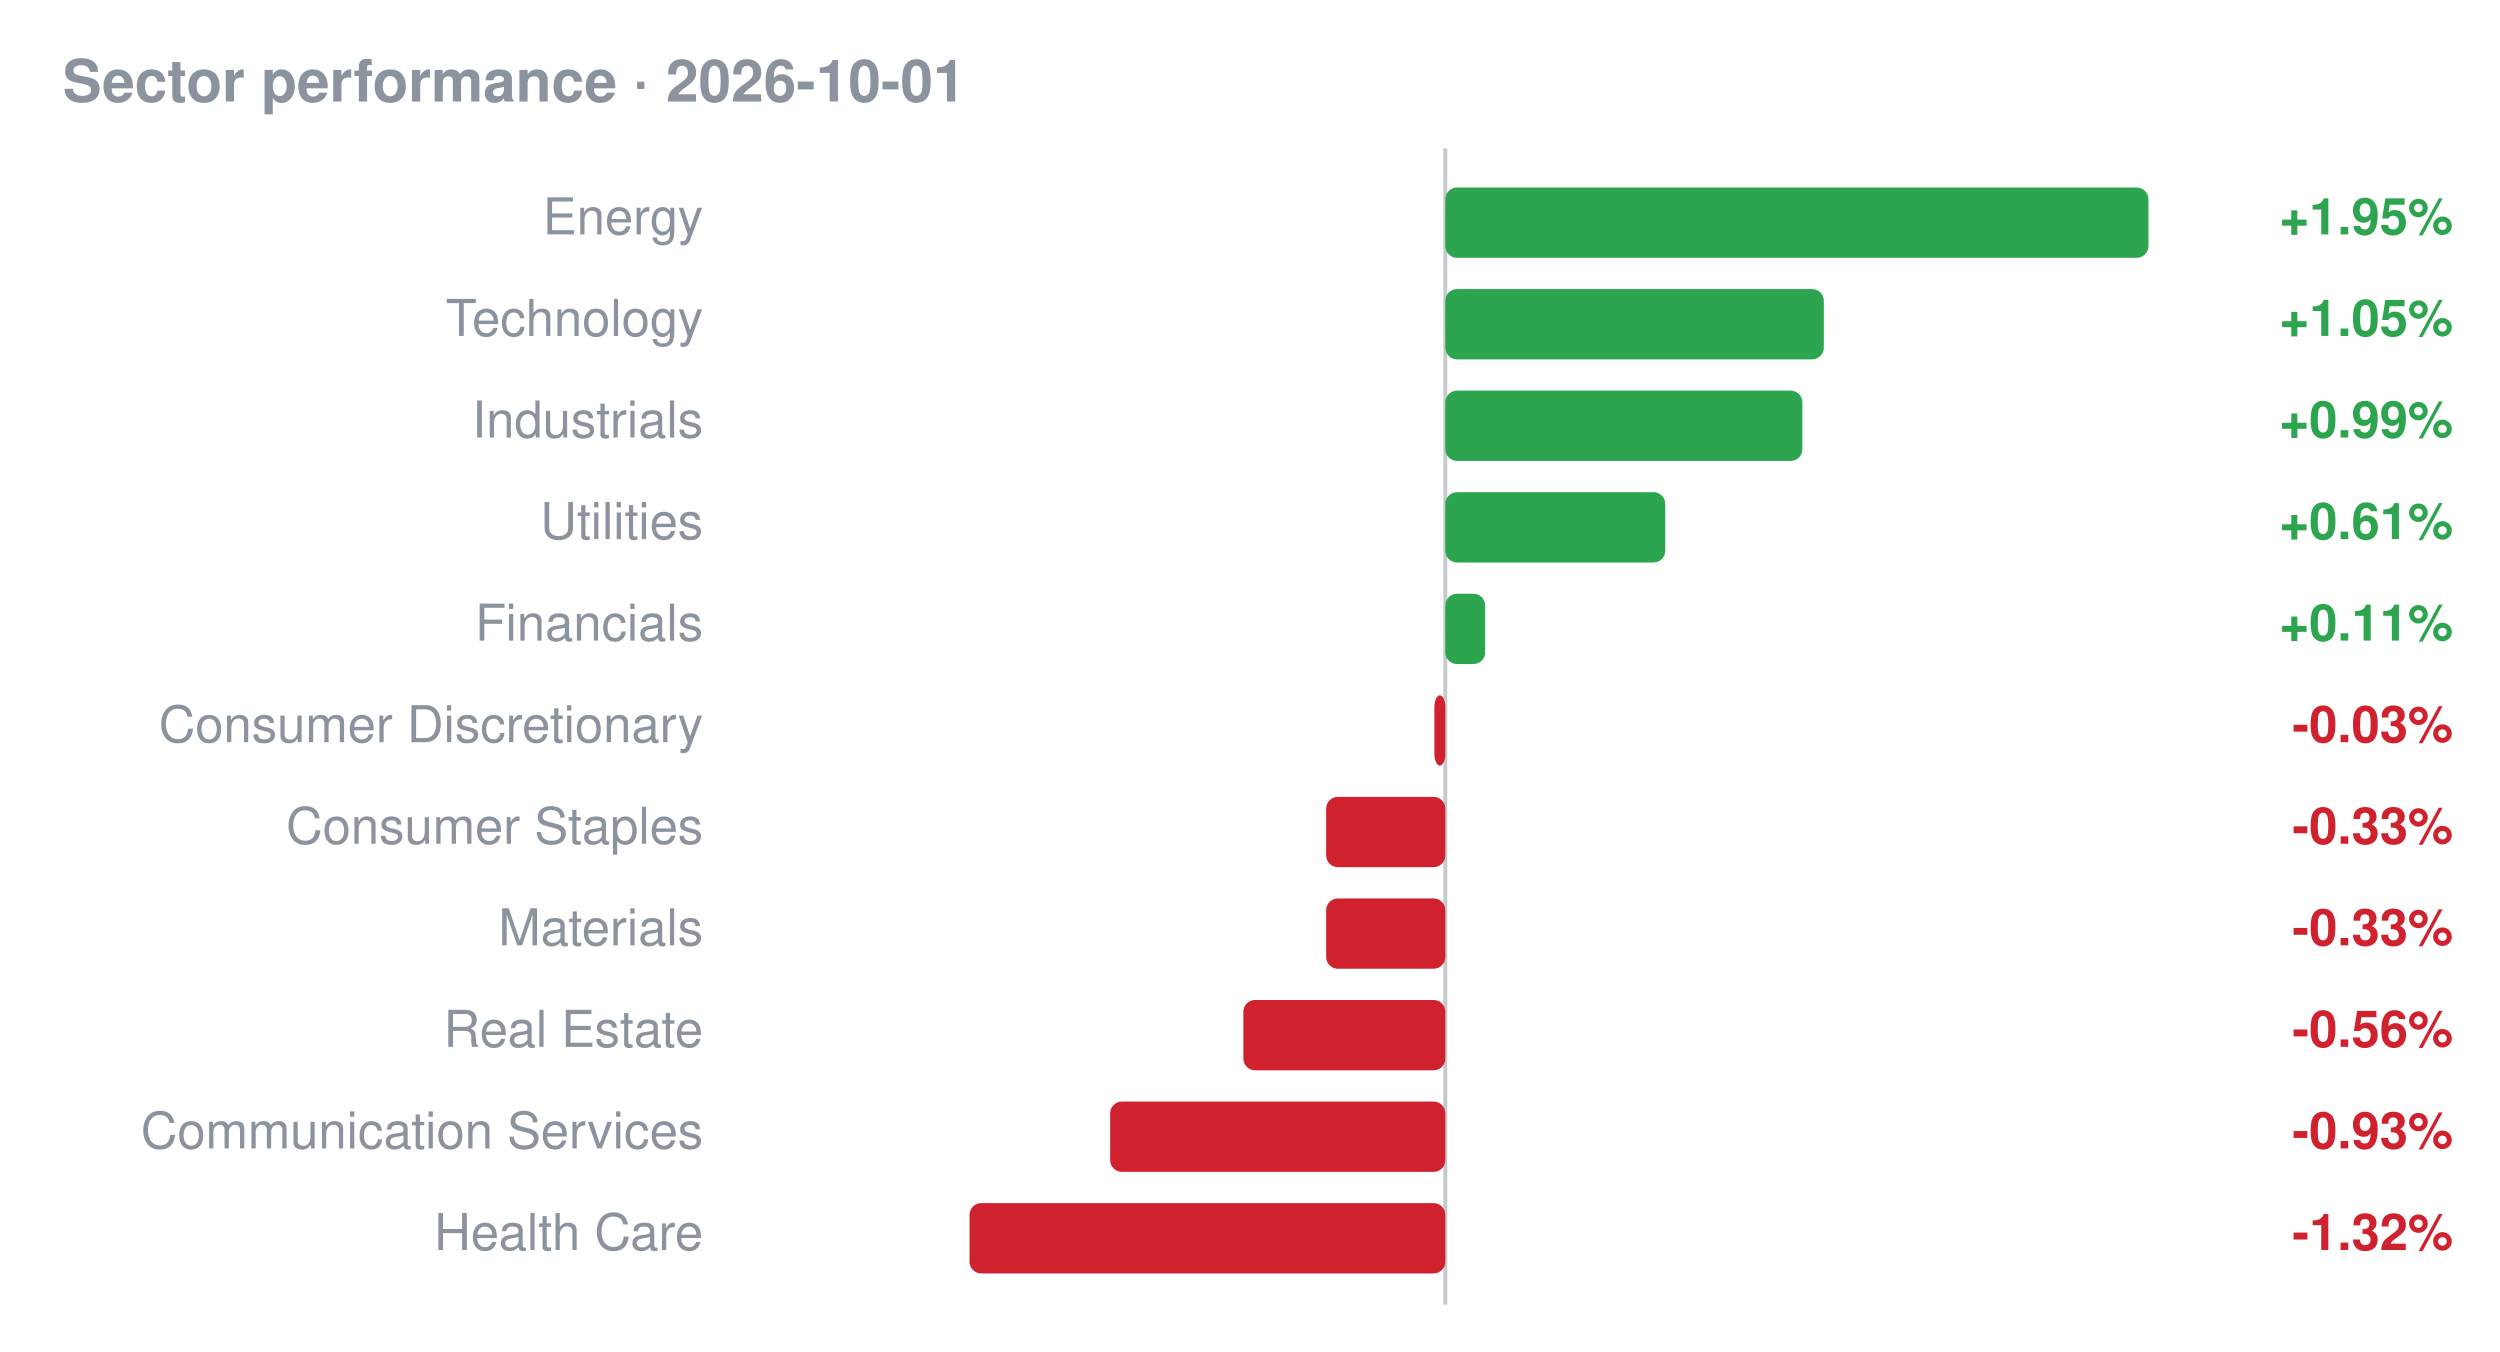
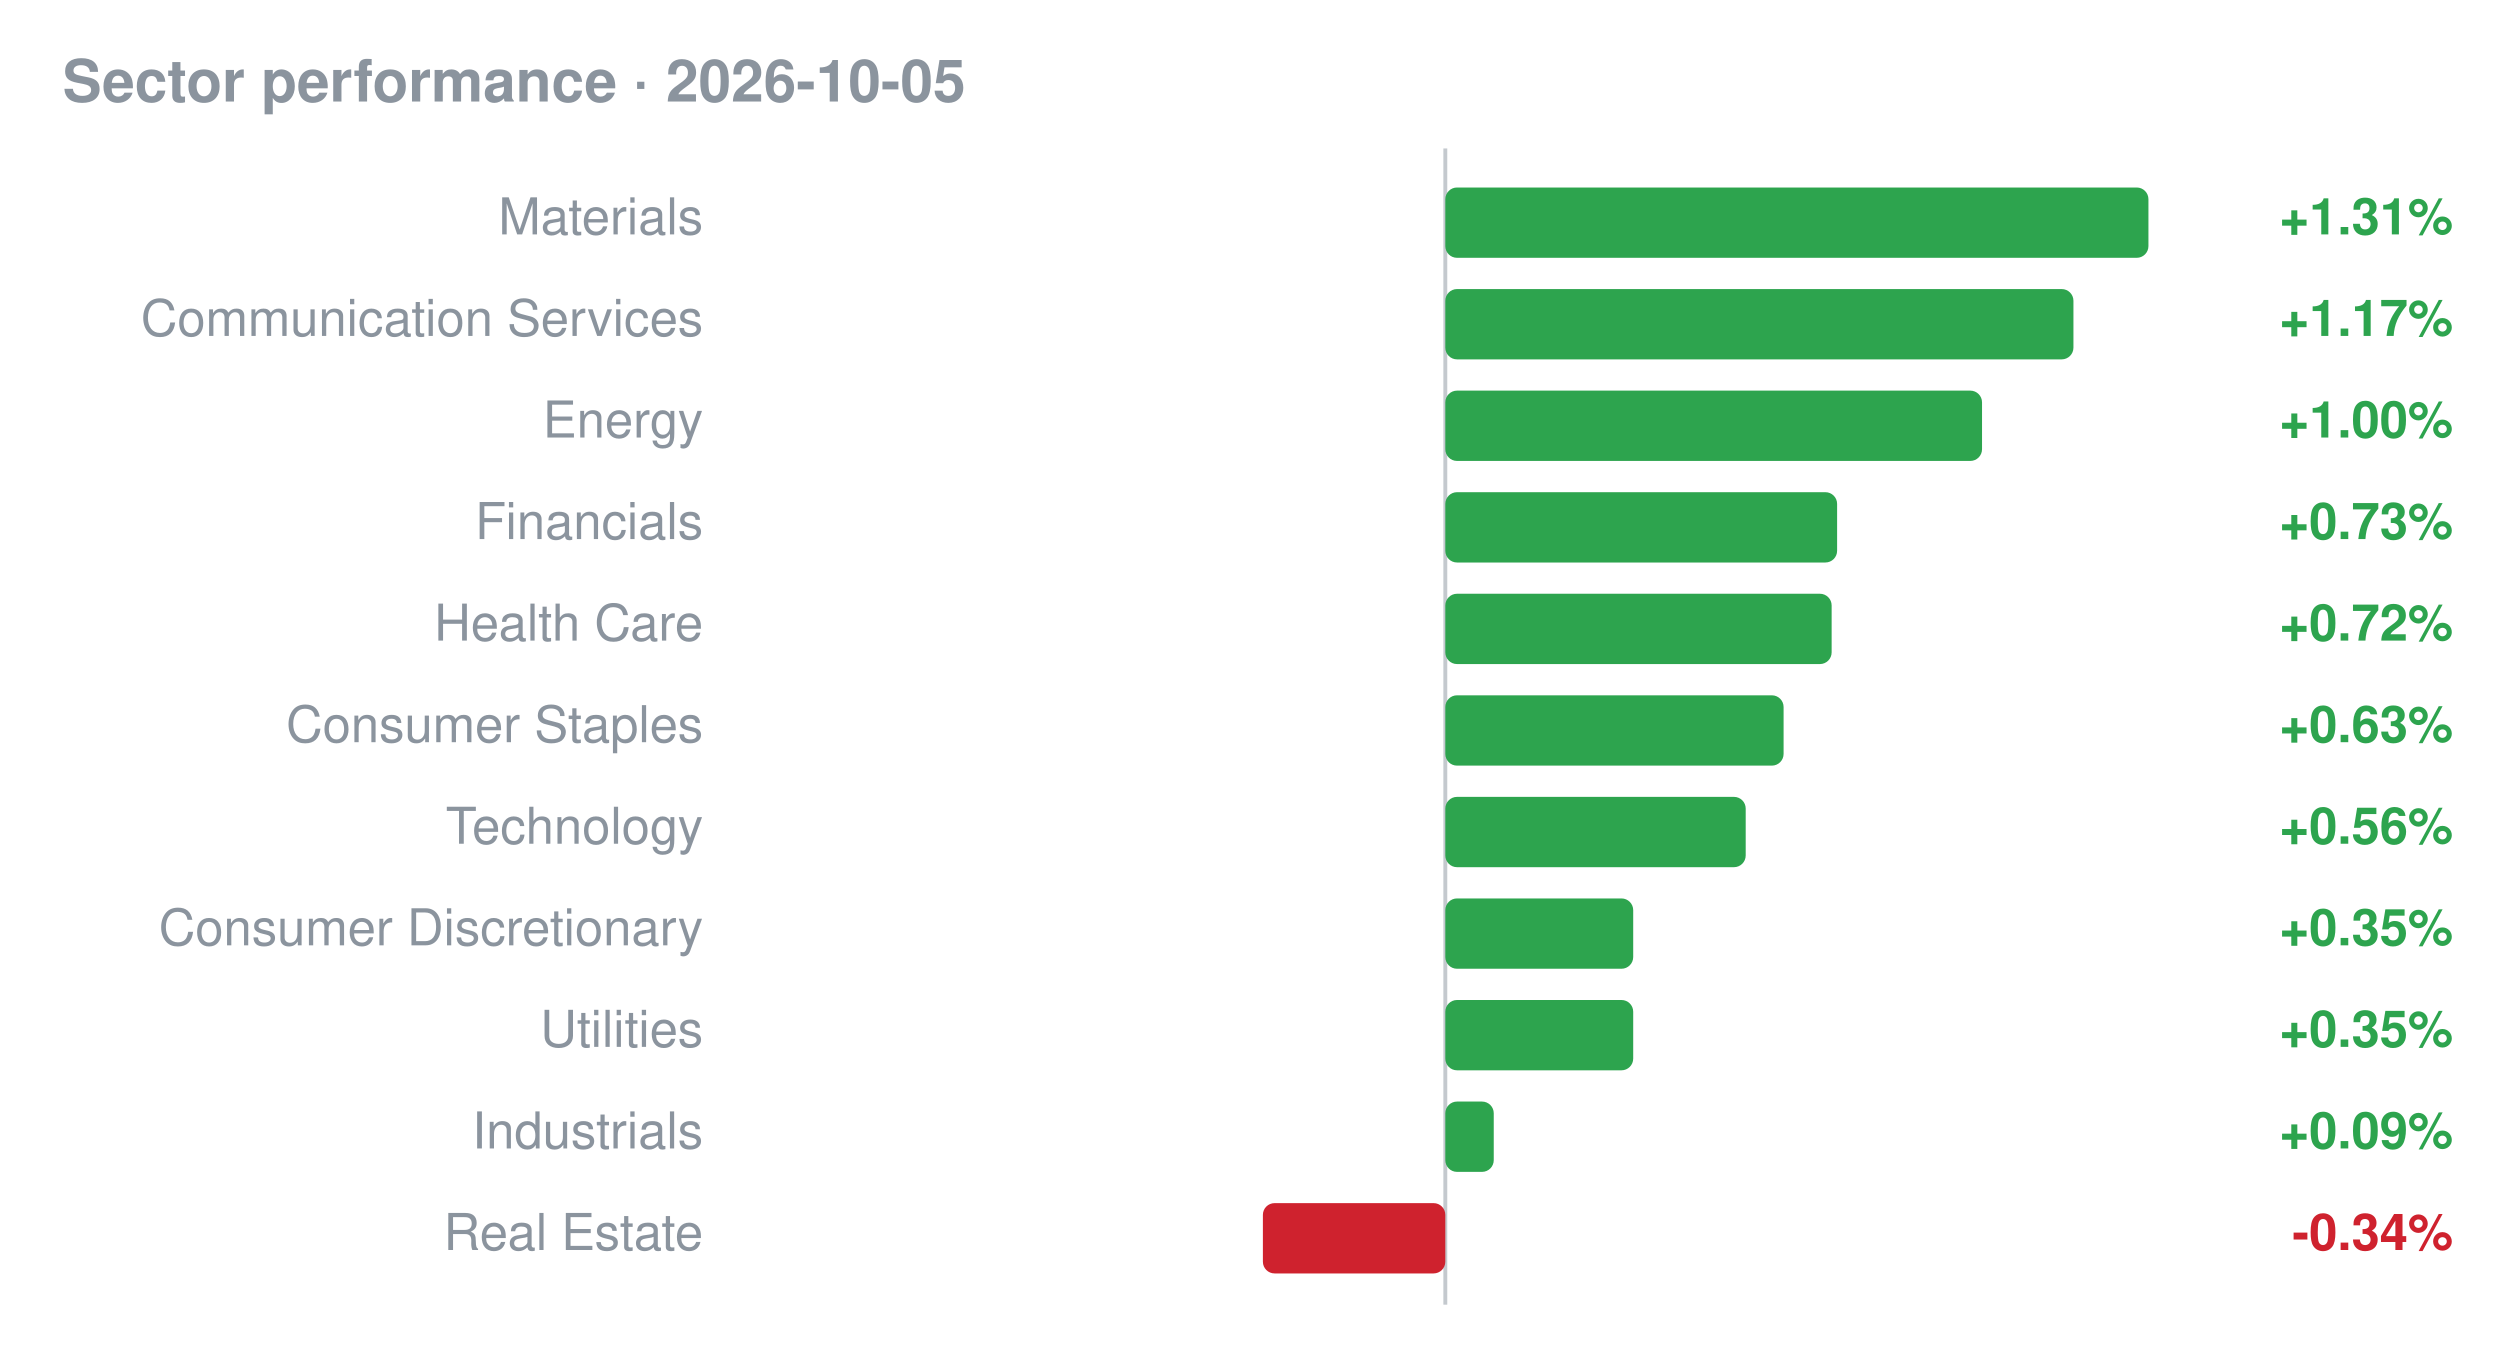
<svg xmlns="http://www.w3.org/2000/svg" width="640" height="346" viewBox="0 0 640 346" font-family="-apple-system,Segoe UI,Helvetica,Arial,sans-serif" font-size="13">
-   <text x="16" y="26" font-size="15" font-weight="600" fill="#8b949e">Sector performance · 2026-10-01</text>
+   <text x="16" y="26" font-size="15" font-weight="600" fill="#8b949e">Sector performance · 2026-10-05</text>
  <line x1="370.0" y1="38" x2="370.0" y2="334" stroke="#8b949e" stroke-opacity="0.5" />
-   <text x="180" y="60" text-anchor="end" fill="#8b949e">Energy</text>
+   <text x="180" y="60" text-anchor="end" fill="#8b949e">Materials</text>
  <rect x="370.0" y="48" width="180.0" height="18" rx="3" fill="#2da44e" />
-   <text x="628" y="60" text-anchor="end" fill="#2da44e" font-weight="600">+1.95%</text>
-   <text x="180" y="86" text-anchor="end" fill="#8b949e">Technology</text>
-   <rect x="370.0" y="74" width="96.9" height="18" rx="3" fill="#2da44e" />
-   <text x="628" y="86" text-anchor="end" fill="#2da44e" font-weight="600">+1.05%</text>
-   <text x="180" y="112" text-anchor="end" fill="#8b949e">Industrials</text>
-   <rect x="370.0" y="100" width="91.4" height="18" rx="3" fill="#2da44e" />
-   <text x="628" y="112" text-anchor="end" fill="#2da44e" font-weight="600">+0.99%</text>
-   <text x="180" y="138" text-anchor="end" fill="#8b949e">Utilities</text>
-   <rect x="370.0" y="126" width="56.3" height="18" rx="3" fill="#2da44e" />
-   <text x="628" y="138" text-anchor="end" fill="#2da44e" font-weight="600">+0.61%</text>
-   <text x="180" y="164" text-anchor="end" fill="#8b949e">Financials</text>
-   <rect x="370.0" y="152" width="10.2" height="18" rx="3" fill="#2da44e" />
-   <text x="628" y="164" text-anchor="end" fill="#2da44e" font-weight="600">+0.11%</text>
-   <text x="180" y="190" text-anchor="end" fill="#8b949e">Consumer Discretionary</text>
-   <rect x="367.2" y="178" width="2.8" height="18" rx="3" fill="#cf222e" />
-   <text x="628" y="190" text-anchor="end" fill="#cf222e" font-weight="600">-0.03%</text>
-   <text x="180" y="216" text-anchor="end" fill="#8b949e">Consumer Staples</text>
-   <rect x="339.5" y="204" width="30.5" height="18" rx="3" fill="#cf222e" />
-   <text x="628" y="216" text-anchor="end" fill="#cf222e" font-weight="600">-0.33%</text>
-   <text x="180" y="242" text-anchor="end" fill="#8b949e">Materials</text>
-   <rect x="339.5" y="230" width="30.5" height="18" rx="3" fill="#cf222e" />
-   <text x="628" y="242" text-anchor="end" fill="#cf222e" font-weight="600">-0.33%</text>
-   <text x="180" y="268" text-anchor="end" fill="#8b949e">Real Estate</text>
-   <rect x="318.3" y="256" width="51.7" height="18" rx="3" fill="#cf222e" />
-   <text x="628" y="268" text-anchor="end" fill="#cf222e" font-weight="600">-0.56%</text>
-   <text x="180" y="294" text-anchor="end" fill="#8b949e">Communication Services</text>
-   <rect x="284.2" y="282" width="85.8" height="18" rx="3" fill="#cf222e" />
-   <text x="628" y="294" text-anchor="end" fill="#cf222e" font-weight="600">-0.93%</text>
-   <text x="180" y="320" text-anchor="end" fill="#8b949e">Health Care</text>
-   <rect x="248.2" y="308" width="121.8" height="18" rx="3" fill="#cf222e" />
-   <text x="628" y="320" text-anchor="end" fill="#cf222e" font-weight="600">-1.32%</text>
+   <text x="628" y="60" text-anchor="end" fill="#2da44e" font-weight="600">+1.31%</text>
+   <text x="180" y="86" text-anchor="end" fill="#8b949e">Communication Services</text>
+   <rect x="370.0" y="74" width="160.8" height="18" rx="3" fill="#2da44e" />
+   <text x="628" y="86" text-anchor="end" fill="#2da44e" font-weight="600">+1.17%</text>
+   <text x="180" y="112" text-anchor="end" fill="#8b949e">Energy</text>
+   <rect x="370.0" y="100" width="137.4" height="18" rx="3" fill="#2da44e" />
+   <text x="628" y="112" text-anchor="end" fill="#2da44e" font-weight="600">+1.00%</text>
+   <text x="180" y="138" text-anchor="end" fill="#8b949e">Financials</text>
+   <rect x="370.0" y="126" width="100.3" height="18" rx="3" fill="#2da44e" />
+   <text x="628" y="138" text-anchor="end" fill="#2da44e" font-weight="600">+0.73%</text>
+   <text x="180" y="164" text-anchor="end" fill="#8b949e">Health Care</text>
+   <rect x="370.0" y="152" width="98.9" height="18" rx="3" fill="#2da44e" />
+   <text x="628" y="164" text-anchor="end" fill="#2da44e" font-weight="600">+0.72%</text>
+   <text x="180" y="190" text-anchor="end" fill="#8b949e">Consumer Staples</text>
+   <rect x="370.0" y="178" width="86.6" height="18" rx="3" fill="#2da44e" />
+   <text x="628" y="190" text-anchor="end" fill="#2da44e" font-weight="600">+0.63%</text>
+   <text x="180" y="216" text-anchor="end" fill="#8b949e">Technology</text>
+   <rect x="370.0" y="204" width="76.9" height="18" rx="3" fill="#2da44e" />
+   <text x="628" y="216" text-anchor="end" fill="#2da44e" font-weight="600">+0.56%</text>
+   <text x="180" y="242" text-anchor="end" fill="#8b949e">Consumer Discretionary</text>
+   <rect x="370.0" y="230" width="48.1" height="18" rx="3" fill="#2da44e" />
+   <text x="628" y="242" text-anchor="end" fill="#2da44e" font-weight="600">+0.35%</text>
+   <text x="180" y="268" text-anchor="end" fill="#8b949e">Utilities</text>
+   <rect x="370.0" y="256" width="48.1" height="18" rx="3" fill="#2da44e" />
+   <text x="628" y="268" text-anchor="end" fill="#2da44e" font-weight="600">+0.35%</text>
+   <text x="180" y="294" text-anchor="end" fill="#8b949e">Industrials</text>
+   <rect x="370.0" y="282" width="12.4" height="18" rx="3" fill="#2da44e" />
+   <text x="628" y="294" text-anchor="end" fill="#2da44e" font-weight="600">+0.09%</text>
+   <text x="180" y="320" text-anchor="end" fill="#8b949e">Real Estate</text>
+   <rect x="323.3" y="308" width="46.7" height="18" rx="3" fill="#cf222e" />
+   <text x="628" y="320" text-anchor="end" fill="#cf222e" font-weight="600">-0.34%</text>
</svg>
